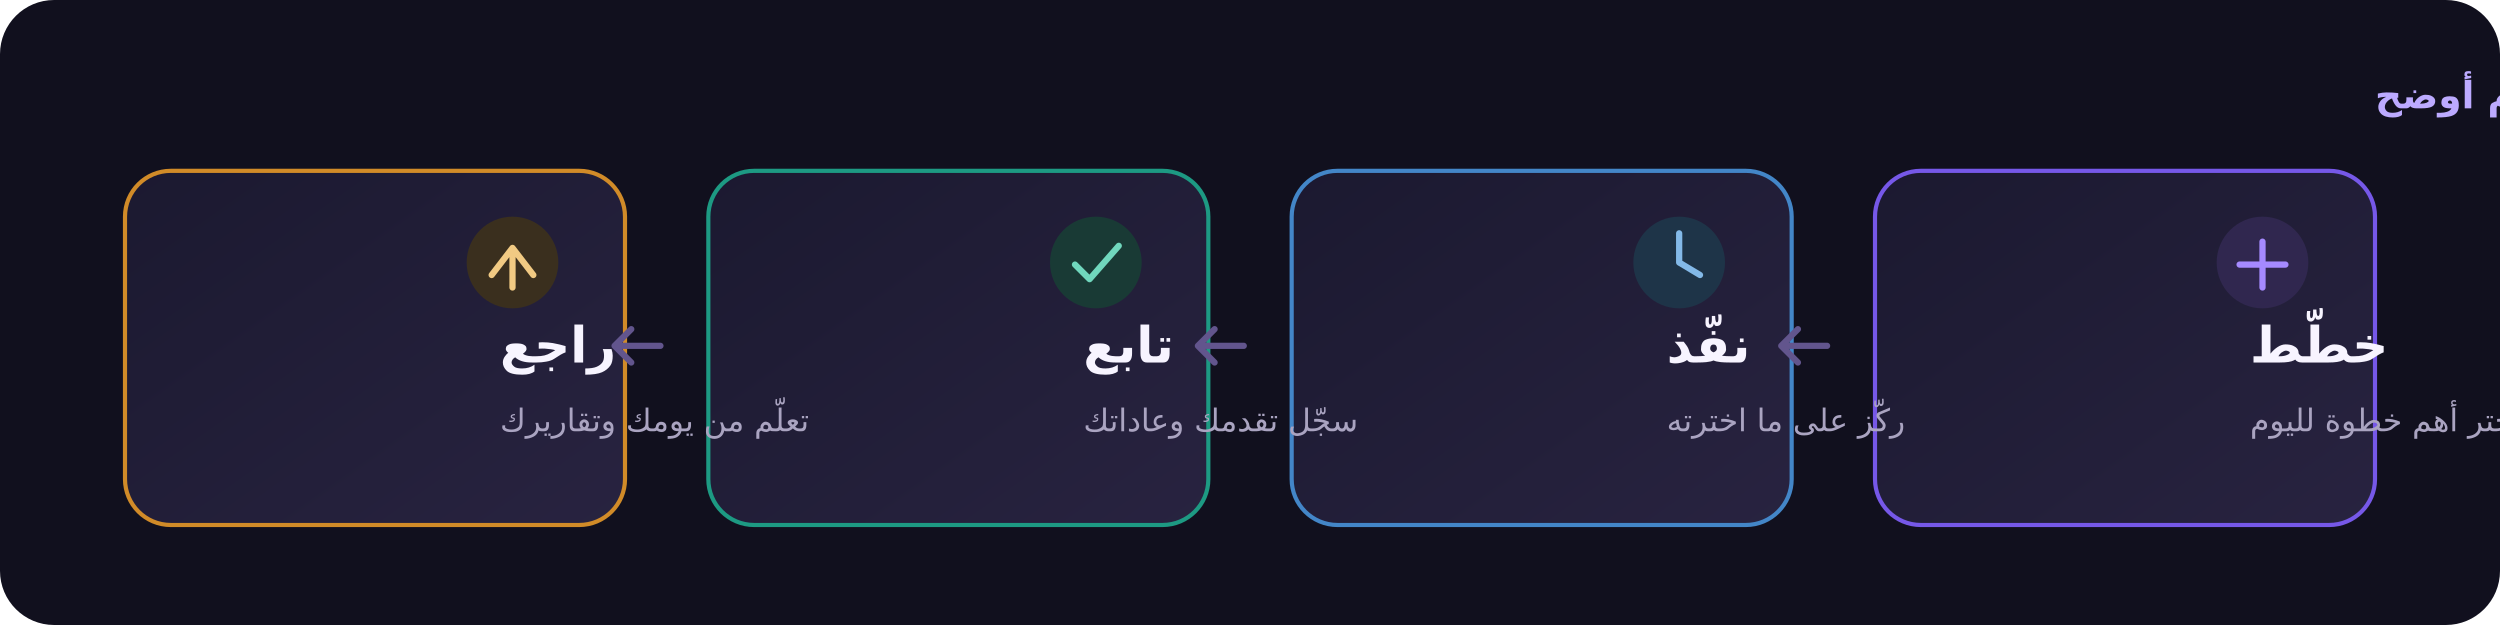
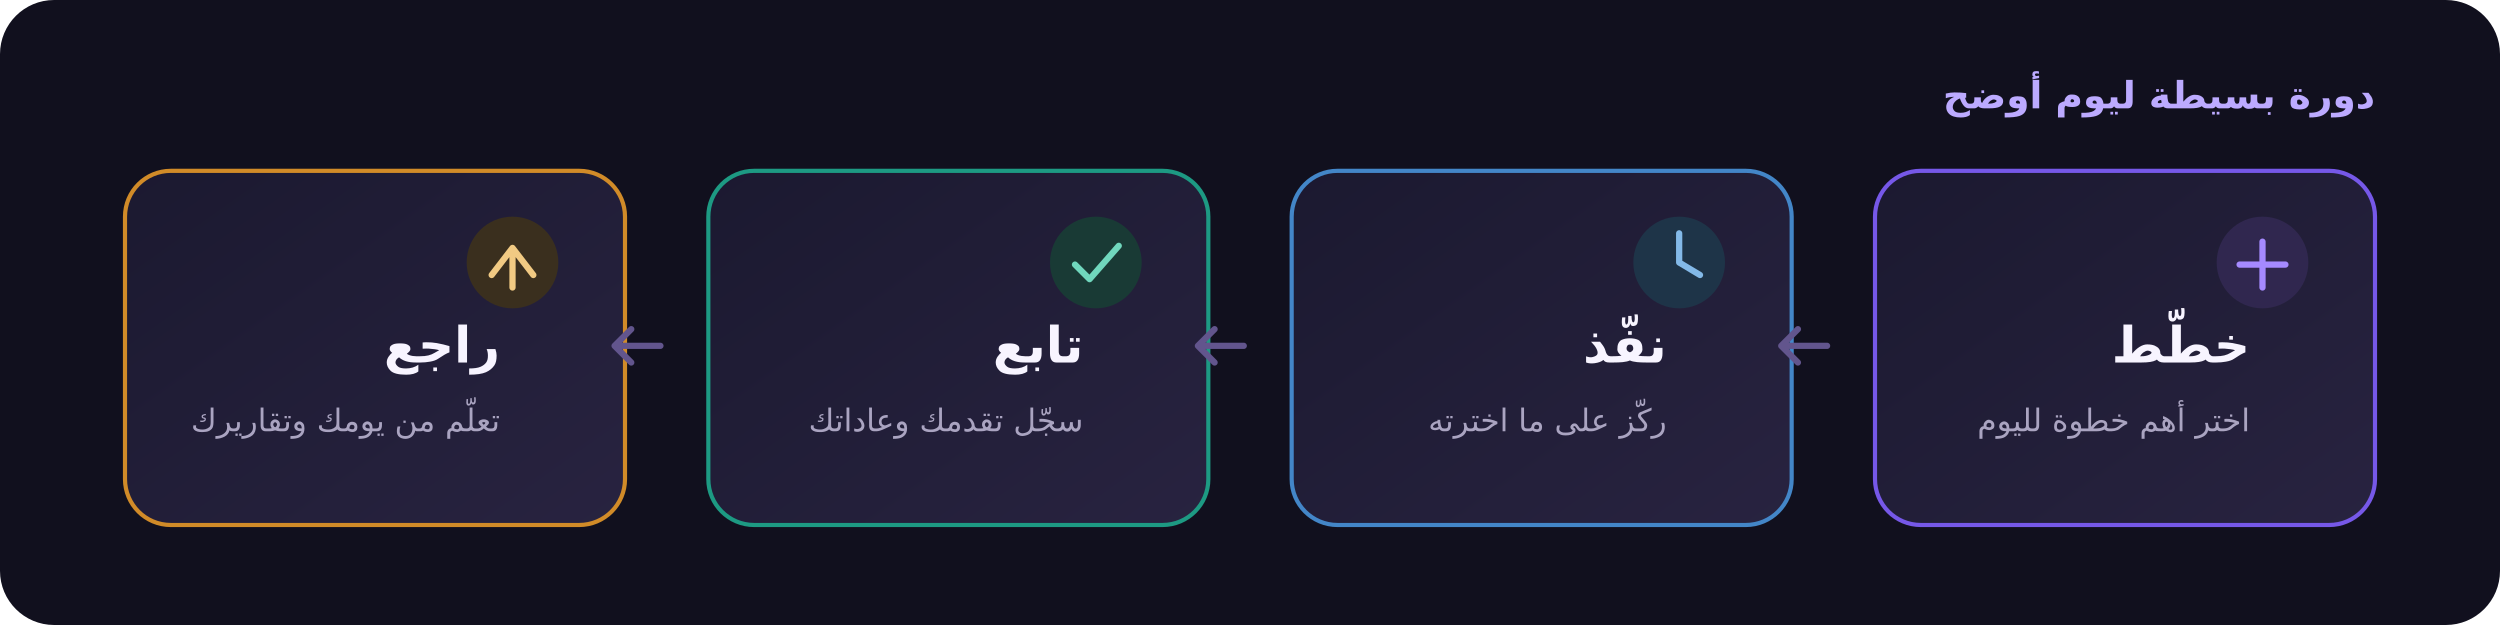
<svg xmlns="http://www.w3.org/2000/svg" viewBox="0 0 1200 300" role="img" aria-labelledby="title desc">
  <defs>
    <linearGradient id="panel" x1="0" y1="0" x2="1" y2="1">
      <stop stop-color="#1b1930" />
      <stop offset="1" stop-color="#282340" />
    </linearGradient>
  </defs>
  <rect width="1200" height="300" rx="26" fill="#11101e" />
  <g font-family="Tahoma, Arial, sans-serif" direction="rtl">
-     <text x="1140" y="52" text-anchor="end" fill="#bcaaff" font-size="18" font-weight="700">دورة بسيطة ليوم أوضح</text>
+     <text x="1140" y="52" text-anchor="start" fill="#bcaaff" font-size="18" font-weight="700">دورة بسيطة ليوم أوضح</text>
  </g>
  <g>
    <rect x="900" y="82" width="240" height="170" rx="22" fill="url(#panel)" stroke="#7658e8" stroke-width="2" />
    <circle cx="1086" cy="126" r="22" fill="#30274f" />
    <path d="M1075 127h22M1086 116v22" stroke="#a58aff" stroke-width="3" stroke-linecap="round" />
-     <text x="1080" y="174" text-anchor="end" direction="rtl" fill="#f7f4ff" font-family="Tahoma, Arial, sans-serif" font-size="24" font-weight="700">خطّط</text>
-     <text x="1080" y="207" text-anchor="end" direction="rtl" fill="#aaa4c1" font-family="Tahoma, Arial, sans-serif" font-size="15">اختر أهم خطوة لليوم</text>
+     <text x="1080" y="174" text-anchor="start" direction="rtl" fill="#f7f4ff" font-family="Tahoma, Arial, sans-serif" font-size="24" font-weight="700">خطّط</text>
+     <text x="1080" y="207" text-anchor="start" direction="rtl" fill="#aaa4c1" font-family="Tahoma, Arial, sans-serif" font-size="15">اختر أهم خطوة لليوم</text>
    <rect x="620" y="82" width="240" height="170" rx="22" fill="url(#panel)" stroke="#4386c8" stroke-width="2" />
    <circle cx="806" cy="126" r="22" fill="#1e3448" />
    <path d="M806 112v14l10 6" fill="none" stroke="#83b9e8" stroke-width="3" stroke-linecap="round" stroke-linejoin="round" />
-     <text x="800" y="174" text-anchor="end" direction="rtl" fill="#f7f4ff" font-family="Tahoma, Arial, sans-serif" font-size="24" font-weight="700">نفّذ</text>
-     <text x="800" y="207" text-anchor="end" direction="rtl" fill="#aaa4c1" font-family="Tahoma, Arial, sans-serif" font-size="15">ركّز على ما اخترته</text>
+     <text x="800" y="174" text-anchor="start" direction="rtl" fill="#f7f4ff" font-family="Tahoma, Arial, sans-serif" font-size="24" font-weight="700">نفّذ</text>
+     <text x="800" y="207" text-anchor="start" direction="rtl" fill="#aaa4c1" font-family="Tahoma, Arial, sans-serif" font-size="15">ركّز على ما اخترته</text>
    <rect x="340" y="82" width="240" height="170" rx="22" fill="url(#panel)" stroke="#1d9a83" stroke-width="2" />
    <circle cx="526" cy="126" r="22" fill="#193a35" />
    <path d="M516 127l7 7 14-16" fill="none" stroke="#70d7bd" stroke-width="3" stroke-linecap="round" stroke-linejoin="round" />
-     <text x="520" y="174" text-anchor="end" direction="rtl" fill="#f7f4ff" font-family="Tahoma, Arial, sans-serif" font-size="24" font-weight="700">تابع</text>
-     <text x="520" y="207" text-anchor="end" direction="rtl" fill="#aaa4c1" font-family="Tahoma, Arial, sans-serif" font-size="15">سجّل تقدمك وعاداتك</text>
+     <text x="520" y="174" text-anchor="start" direction="rtl" fill="#f7f4ff" font-family="Tahoma, Arial, sans-serif" font-size="24" font-weight="700">تابع</text>
+     <text x="520" y="207" text-anchor="start" direction="rtl" fill="#aaa4c1" font-family="Tahoma, Arial, sans-serif" font-size="15">سجّل تقدمك وعاداتك</text>
    <rect x="60" y="82" width="240" height="170" rx="22" fill="url(#panel)" stroke="#d18b28" stroke-width="2" />
    <circle cx="246" cy="126" r="22" fill="#3a2f1e" />
    <path d="M236 132l10-13 10 13M246 119v19" fill="none" stroke="#f1ca83" stroke-width="3" stroke-linecap="round" stroke-linejoin="round" />
-     <text x="240" y="174" text-anchor="end" direction="rtl" fill="#f7f4ff" font-family="Tahoma, Arial, sans-serif" font-size="24" font-weight="700">راجع</text>
-     <text x="240" y="207" text-anchor="end" direction="rtl" fill="#aaa4c1" font-family="Tahoma, Arial, sans-serif" font-size="15">تعلّم من يومك وتقاريرك</text>
+     <text x="240" y="174" text-anchor="start" direction="rtl" fill="#f7f4ff" font-family="Tahoma, Arial, sans-serif" font-size="24" font-weight="700">راجع</text>
+     <text x="240" y="207" text-anchor="start" direction="rtl" fill="#aaa4c1" font-family="Tahoma, Arial, sans-serif" font-size="15">تعلّم من يومك وتقاريرك</text>
  </g>
  <g fill="none" stroke="#62558d" stroke-width="3" stroke-linecap="round" stroke-linejoin="round">
    <path d="M877 166h-22m0 0 8-8m-8 8 8 8" />
    <path d="M597 166h-22m0 0 8-8m-8 8 8 8" />
    <path d="M317 166h-22m0 0 8-8m-8 8 8 8" />
  </g>
</svg>
